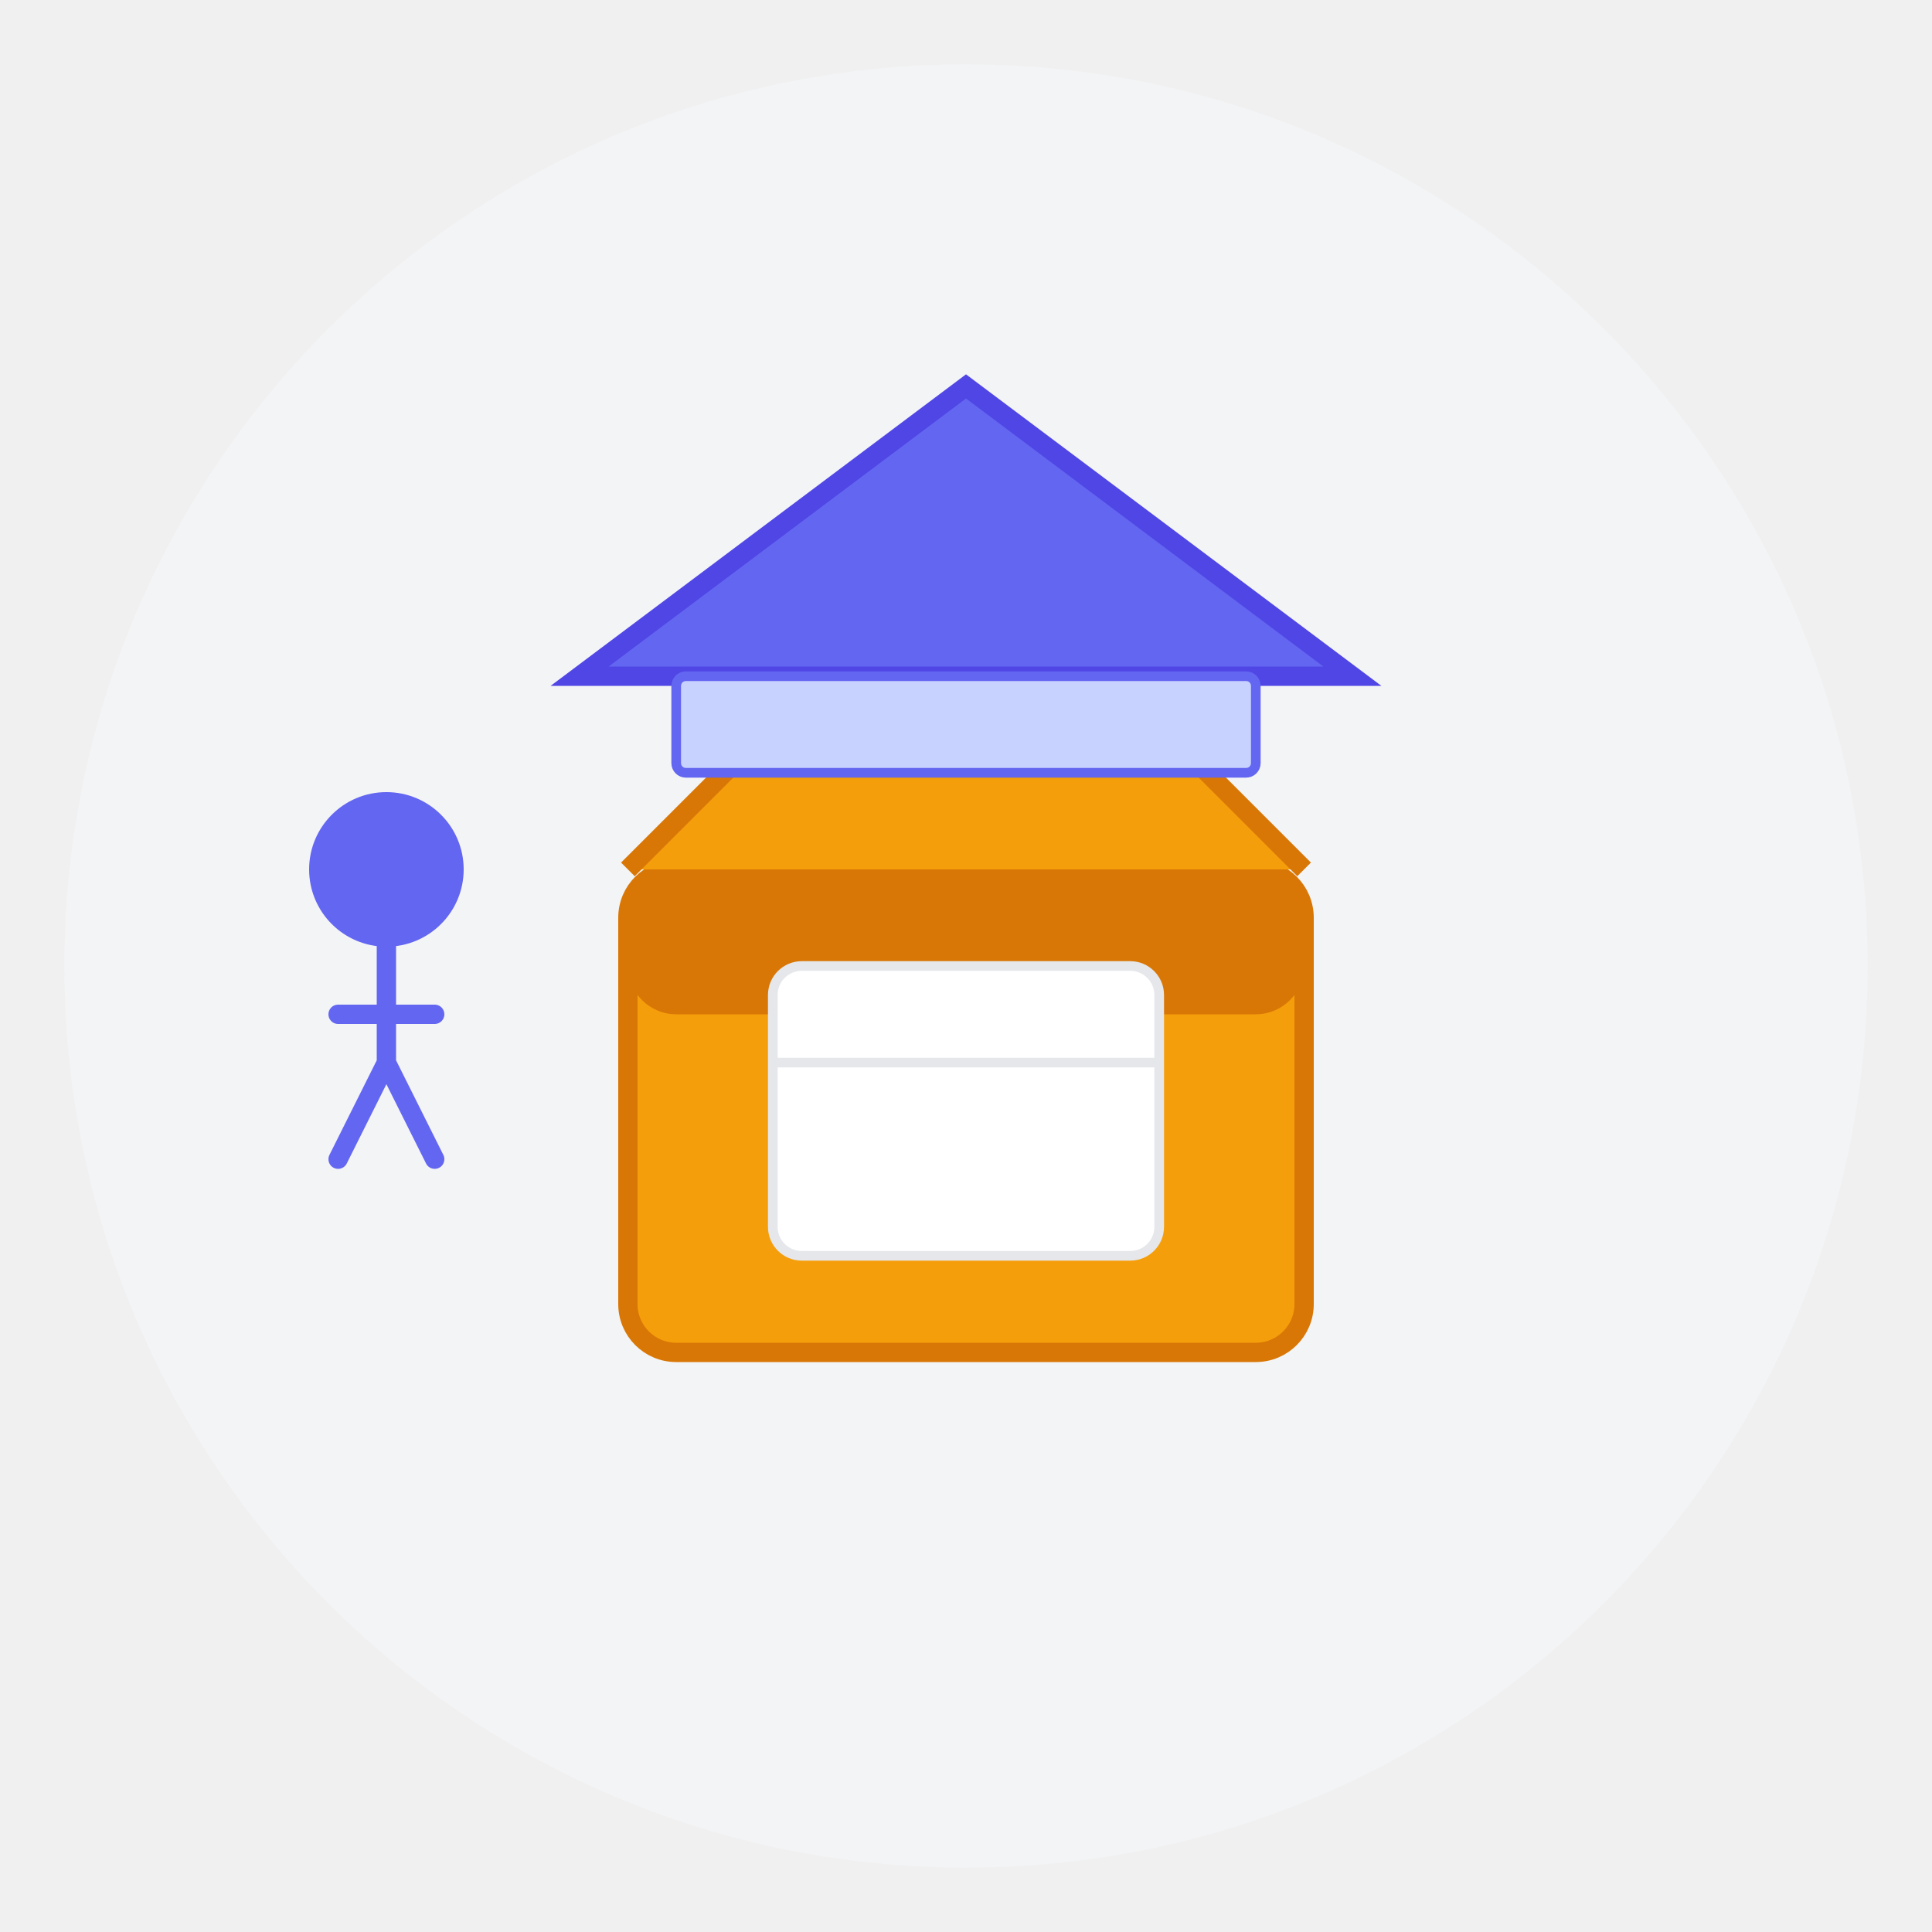
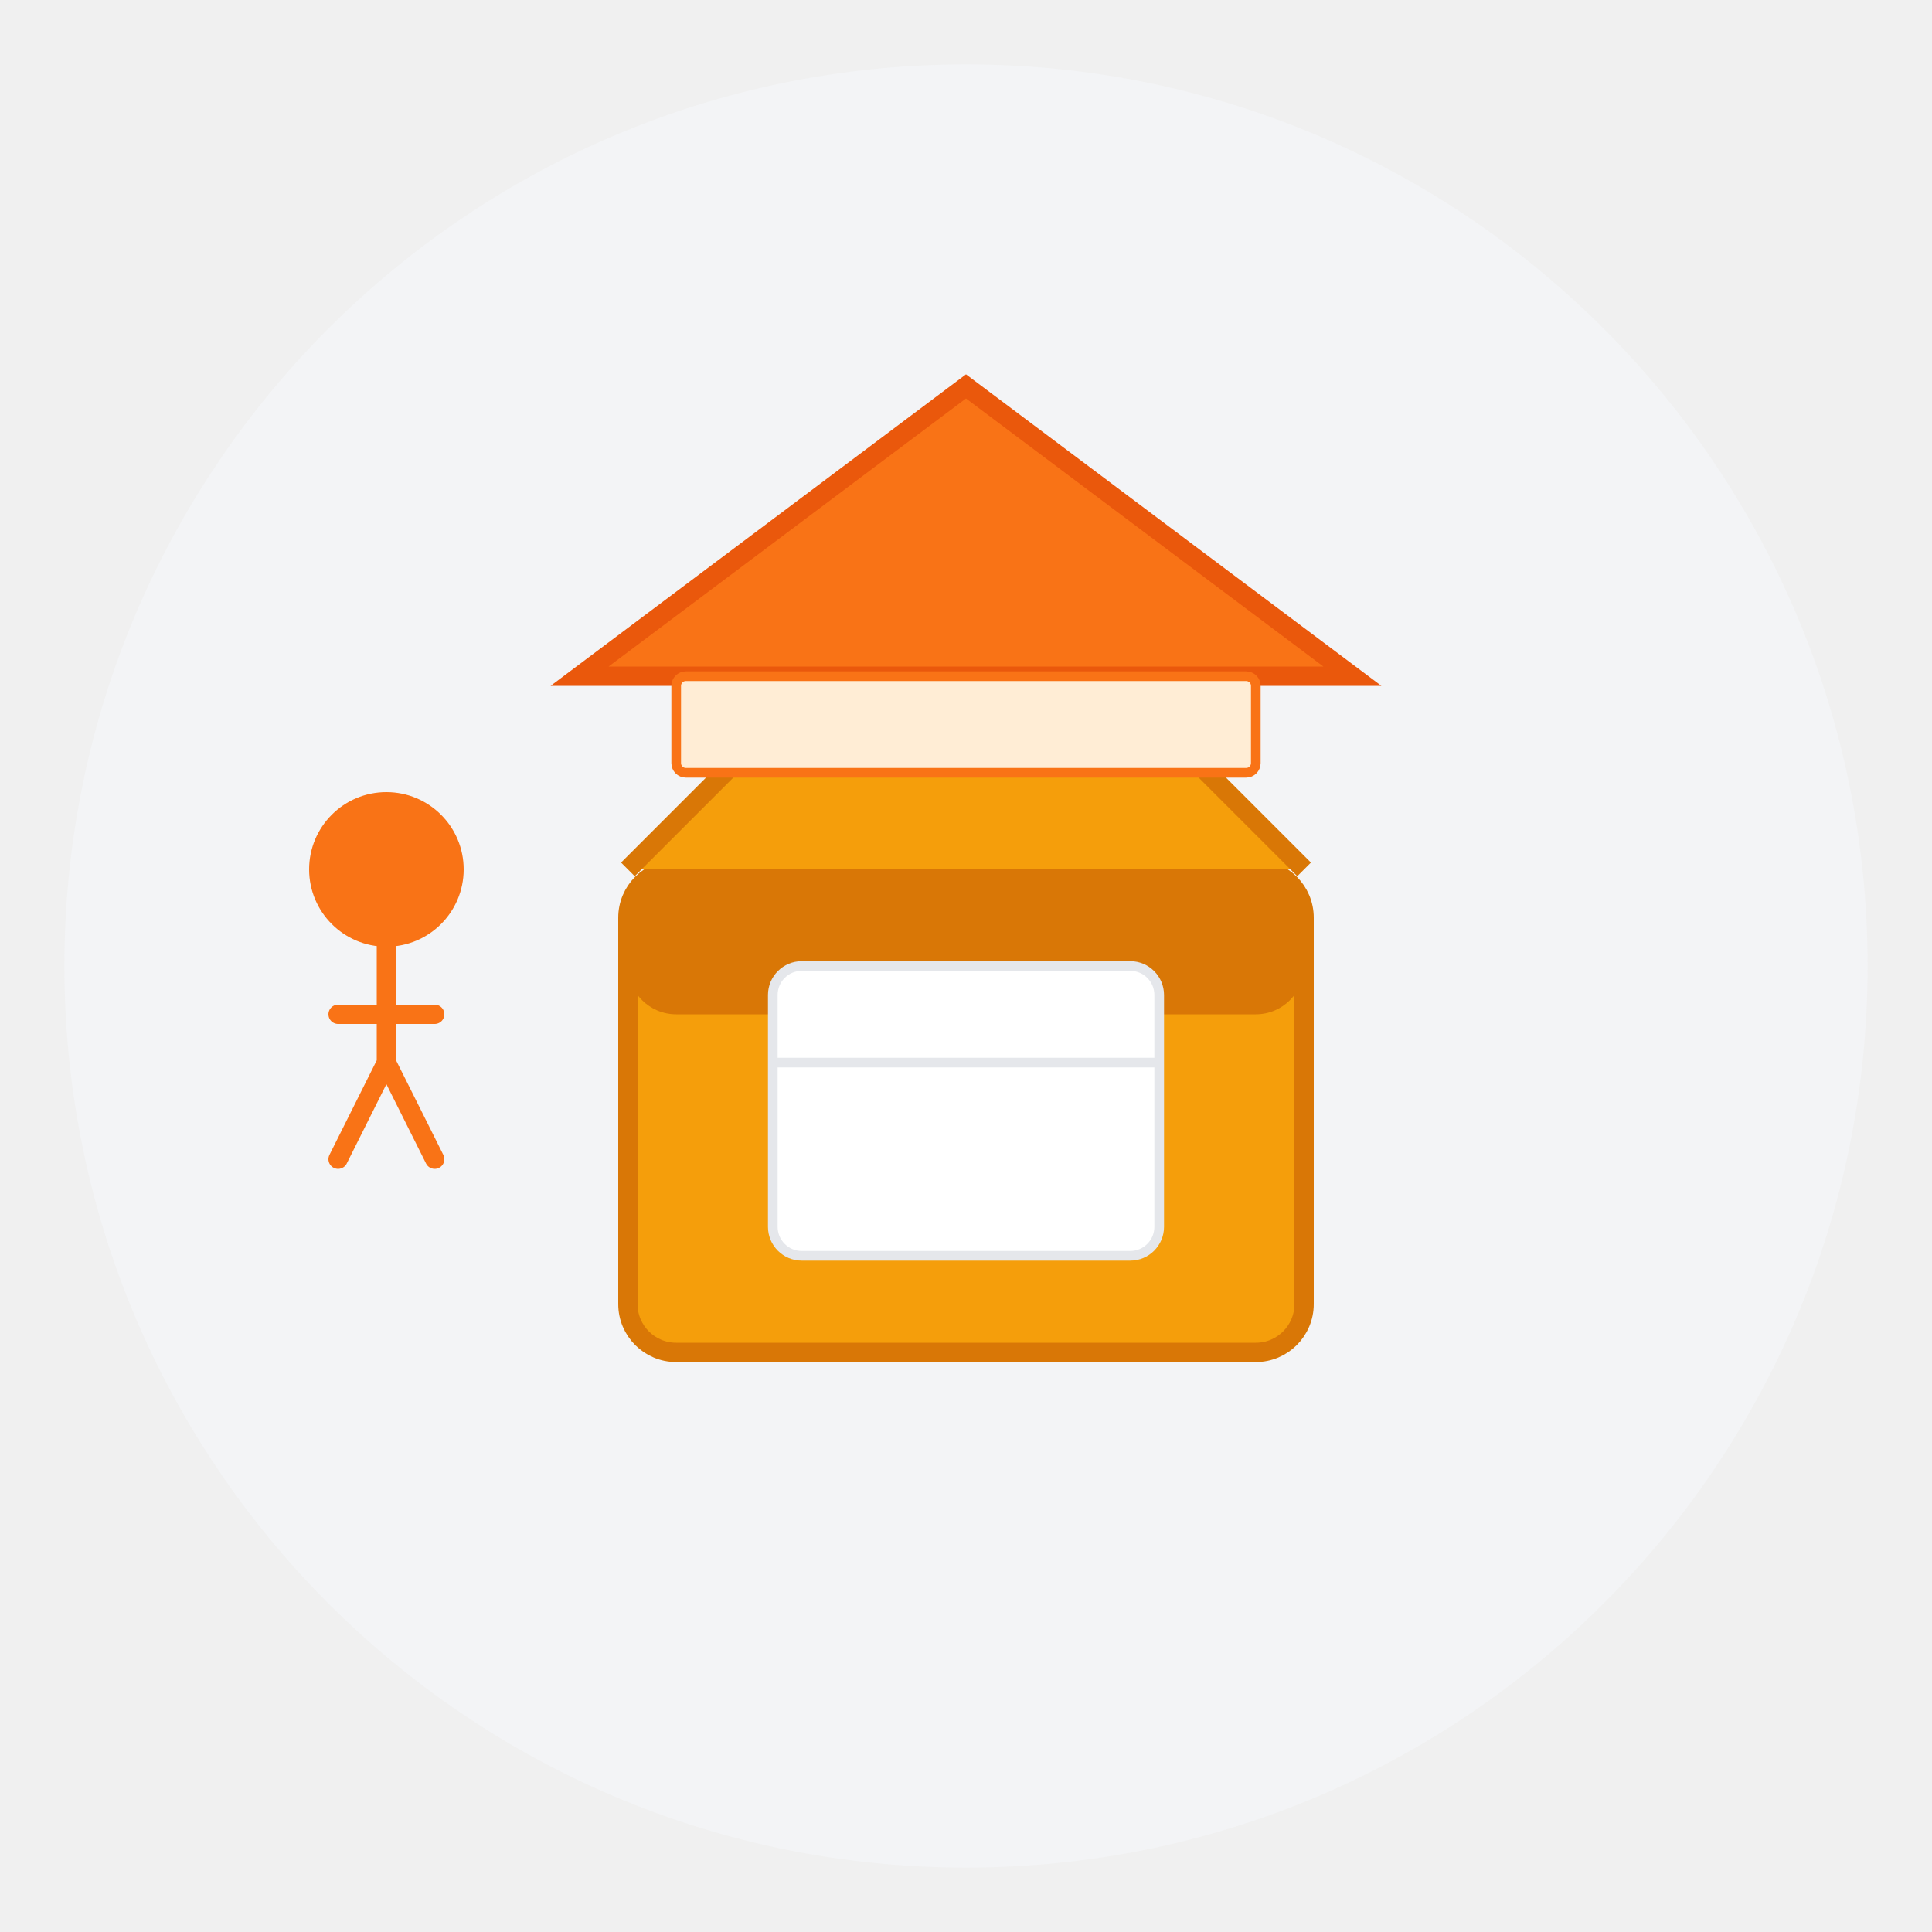
<svg xmlns="http://www.w3.org/2000/svg" width="600" height="600" viewBox="0 0 600 600">
  <circle cx="300" cy="300" r="280" fill="#f3f4f6" />
  <rect x="195" y="270" width="210" height="150" rx="15" fill="#f59e0b" stroke="#d97706" stroke-width="6" />
  <rect x="195" y="270" width="210" height="45" rx="15" fill="#d97706" />
  <path d="M195,270 L240,225 L360,225 L405,270" fill="#f59e0b" stroke="#d97706" stroke-width="6" />
  <rect x="240" y="300" width="120" height="90" rx="9" fill="white" stroke="#e5e7eb" stroke-width="3" />
  <path d="M240,330 L360,330" stroke="#e5e7eb" stroke-width="3" />
-   <polygon points="180,210 300,120 420,210" fill="#6366f1" stroke="#4f46e5" stroke-width="6" />
-   <rect x="210" y="210" width="180" height="30" rx="3" fill="#c7d2fe" stroke="#6366f1" stroke-width="3" />
-   <circle cx="120" cy="270" r="24" fill="#6366f1" />
-   <path d="M120,294 L120,330 M105,315 L135,315 M120,330 L105,360 M120,330 L135,360" stroke="#6366f1" stroke-width="6" stroke-linecap="round" />
+   <polygon points="180,210 300,120 420,210" fill="#f97316" stroke="#ea580c" stroke-width="6" />
+   <rect x="210" y="210" width="180" height="30" rx="3" fill="#ffedd5" stroke="#f97316" stroke-width="3" />
+   <circle cx="120" cy="270" r="24" fill="#f97316" />
+   <path d="M120,294 L120,330 M105,315 L135,315 M120,330 L105,360 M120,330 L135,360" stroke="#f97316" stroke-width="6" stroke-linecap="round" />
</svg>
